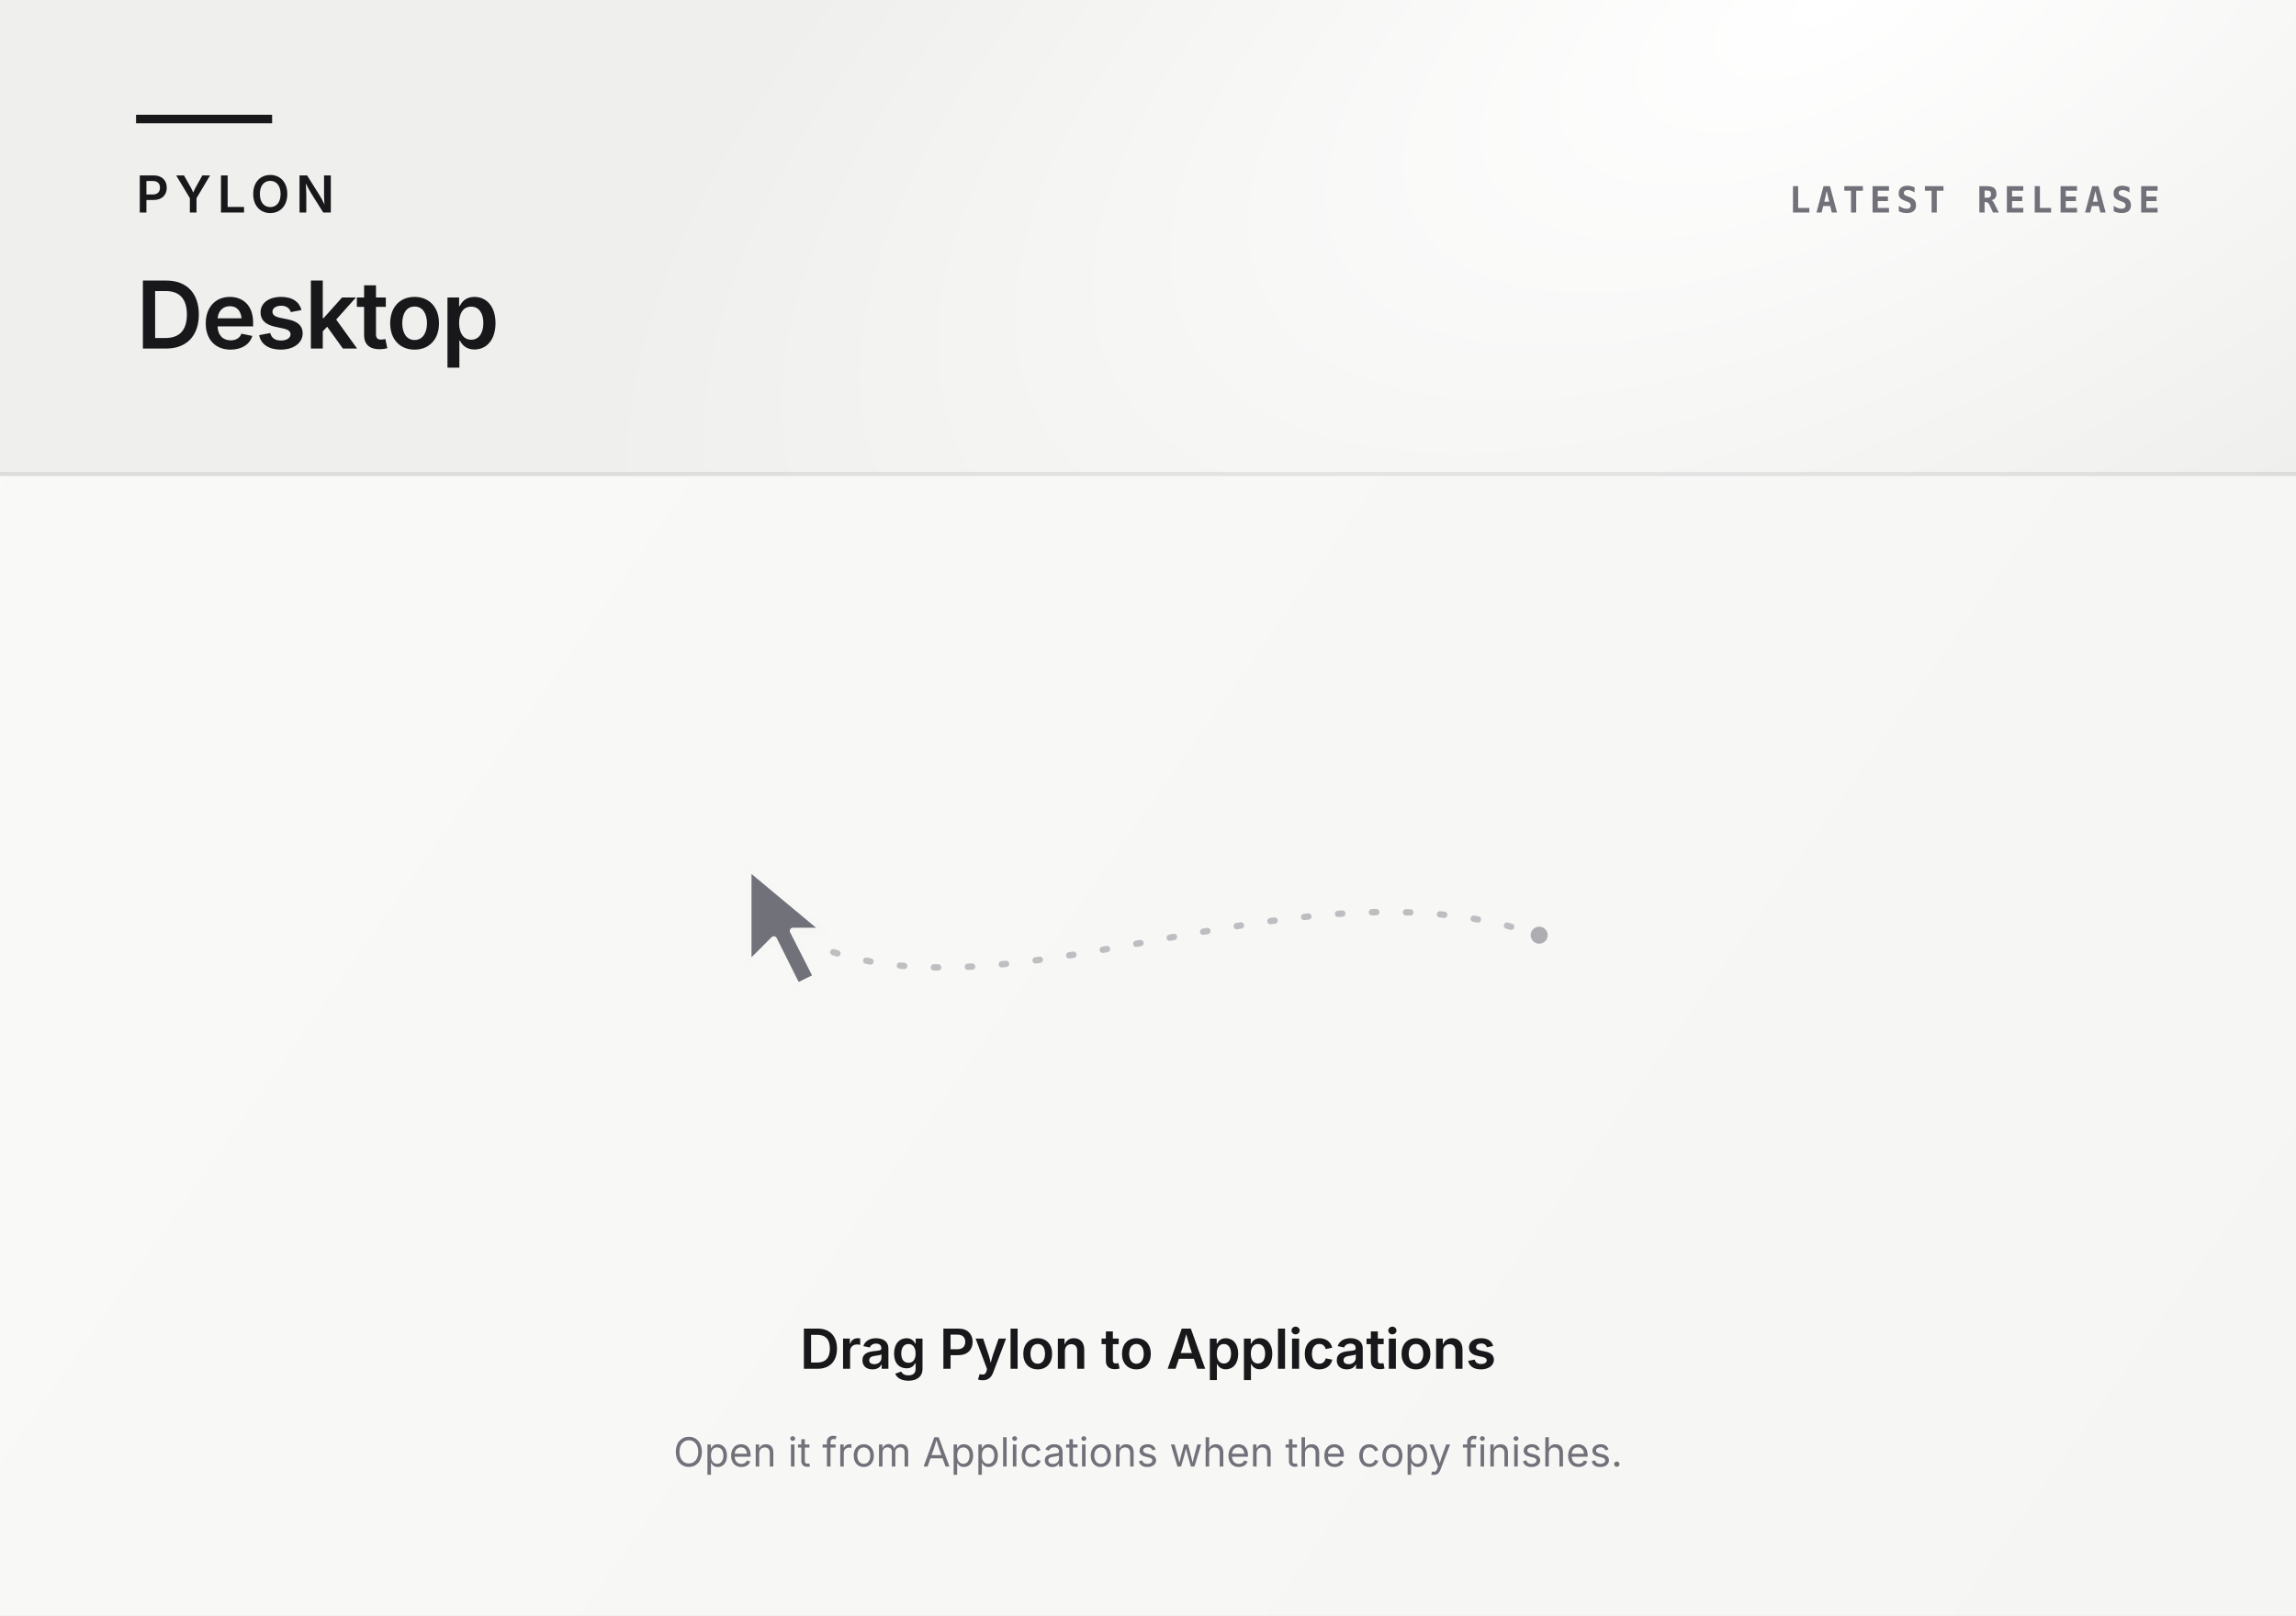
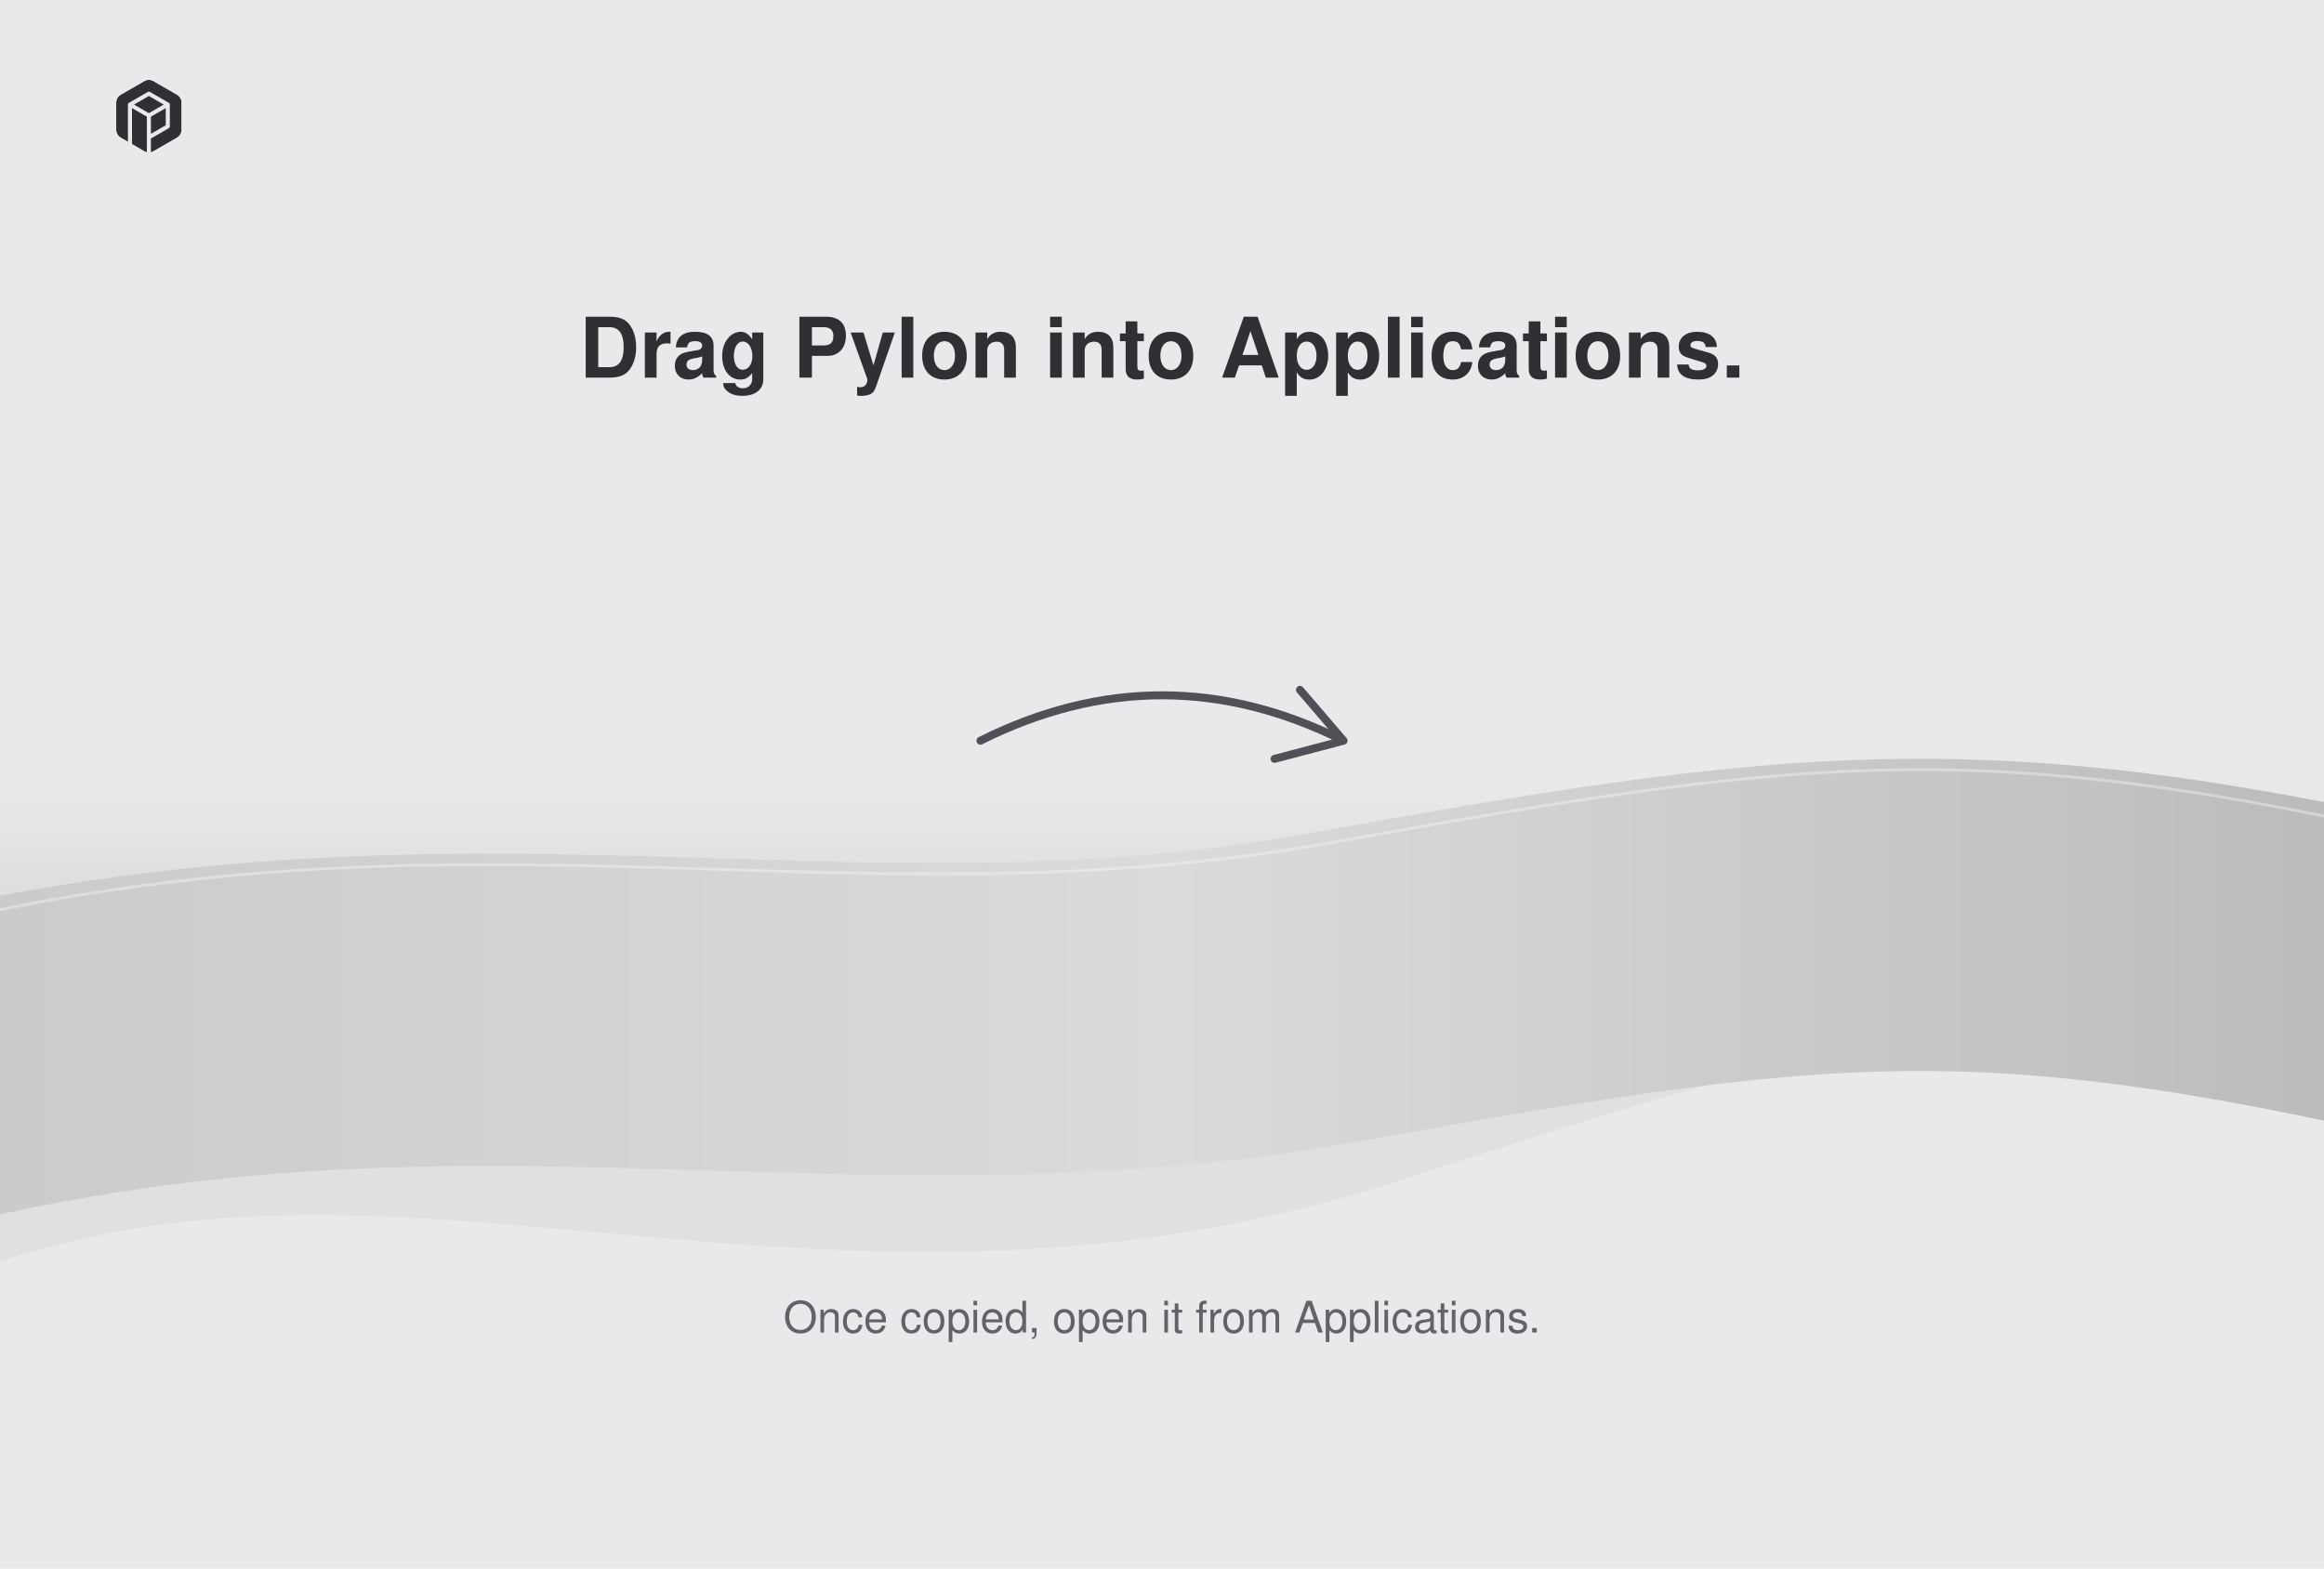
- <svg xmlns="http://www.w3.org/2000/svg" width="1080" height="760" viewBox="0 0 540 380" fill="none">
+ <svg xmlns="http://www.w3.org/2000/svg" width="1280" height="864" viewBox="0 0 640 432">
  <defs>
-     <linearGradient id="latest-surface" x1="0" y1="0" x2="540" y2="380" gradientUnits="userSpaceOnUse">
-       <stop stop-color="#FAFAF9" />
-       <stop offset="1" stop-color="#F5F5F4" />
+     <linearGradient id="veil" x1="0" y1="0" x2="0" y2="1">
+       <stop stop-color="#B7B7B7" stop-opacity="0" />
+       <stop offset=".55" stop-color="#A5A5A5" stop-opacity=".24" />
+       <stop offset="1" stop-color="#D1D1D1" stop-opacity=".4" />
    </linearGradient>
-     <radialGradient id="latest-light" cx="0" cy="0" r="1" gradientUnits="userSpaceOnUse" gradientTransform="translate(430 0) rotate(152) scale(320 150)">
-       <stop stop-color="#FFFFFF" />
-       <stop offset="1" stop-color="#FFFFFF" stop-opacity="0" />
-     </radialGradient>
+     <linearGradient id="silk" x1="0" y1="0" x2="1" y2="0">
+       <stop stop-color="#C8C8C8" />
+       <stop offset=".5" stop-color="#DBDBDB" />
+       <stop offset="1" stop-color="#B5B5B5" />
+     </linearGradient>
  </defs>
-   <rect width="540" height="380" fill="url(#latest-surface)" />
-   <rect width="540" height="112" fill="#EFEFED" />
-   <rect width="540" height="112" fill="url(#latest-light)" />
-   <path d="M0 111.5H540" stroke="#18181B" stroke-opacity="0.08" />
-   <path d="M32 28H64" stroke="#18181B" stroke-width="2" />
-   <g font-family="-apple-system, BlinkMacSystemFont, sans-serif" fill="#18181B">
-     <text x="32" y="50" font-size="12" font-weight="600" letter-spacing="1.4">PYLON</text>
-     <text x="32" y="82" font-size="22" font-weight="600" letter-spacing="-0.45">Desktop</text>
-     <text x="508" y="50" text-anchor="end" font-family="ui-monospace, SFMono-Regular, Menlo, monospace" font-size="8.5" font-weight="600" letter-spacing="1.2" fill="#71717A">LATEST RELEASE</text>
-   </g>
-   <path d="M196 224C242 239 307 201 362 220" stroke="#71717A" stroke-width="1.5" stroke-linecap="round" stroke-dasharray="1 7" opacity="0.42" />
-   <circle cx="362" cy="220" r="2" fill="#71717A" opacity="0.55" />
-   <path d="M176 204V227L182 221L187.5 232L192 229.8L186.5 219H194L176 204Z" fill="#71717A" stroke="#F7F7F5" stroke-width="1.5" stroke-linejoin="round" />
-   <g font-family="-apple-system, BlinkMacSystemFont, sans-serif" text-anchor="middle">
-     <text x="270" y="322" font-size="13" font-weight="600" letter-spacing="-0.1" fill="#18181B">Drag Pylon to Applications</text>
-     <text x="270" y="345" font-size="9.5" fill="#71717A">Open it from Applications when the copy finishes.</text>
-   </g>
+   <rect width="640" height="432" fill="#E9E9EB" />
+   <path d="M-60 293C95 220 214 304 362 256S559 191 707 257" stroke="url(#veil)" stroke-width="146" fill="none" opacity="1" stroke-linecap="round" stroke-linejoin="round" />
+   <path d="M-60 306C113 252 223 298 367 272S553 242 707 280" stroke="url(#silk)" stroke-width="86" fill="none" opacity="1" stroke-linecap="round" stroke-linejoin="round" />
+   <path d="M-60 266C113 212 223 258 367 232S553 202 707 240" stroke="#F5F5F5" stroke-width="0.8" fill="none" opacity="0.42" stroke-linecap="round" stroke-linejoin="round" />
+   <svg x="27" y="18" width="28" height="28" viewBox="0 0 1024 1024">
+     <mask id="pylon-mark-cutout">
+       <path d="M558 158.6 L795.1 295.4 A92 92 0 0 1 841.1 375.1 L841.1 648.9 A92 92 0 0 1 795.1 728.6 L558 865.4 A92 92 0 0 1 466 865.4 L228.9 728.6 A92 92 0 0 1 182.9 648.9 L182.9 375.1 A92 92 0 0 1 228.9 295.4 L466 158.6 A92 92 0 0 1 558 158.6 Z" fill="white" />
+       <path d="M321.5 395 L512 285 L702.5 395 M321.5 395 L512 505 L702.5 395 M702.5 395 L702.5 615 L512 725 M321.5 395 L321.5 892 M512 505 L512 892" fill="none" stroke="black" stroke-width="41" stroke-linecap="round" stroke-linejoin="round" />
+     </mask>
+     <path d="M558 158.6 L795.1 295.4 A92 92 0 0 1 841.1 375.1 L841.1 648.9 A92 92 0 0 1 795.1 728.6 L558 865.4 A92 92 0 0 1 466 865.4 L228.9 728.6 A92 92 0 0 1 182.9 648.9 L182.9 375.1 A92 92 0 0 1 228.9 295.4 L466 158.6 A92 92 0 0 1 558 158.6 Z" fill="#303034" mask="url(#pylon-mark-cutout)" />
+   </svg>
+   <text x="320" y="104" fill="#303034" font-family="Helvetica" font-size="23" font-weight="700" text-anchor="middle">Drag Pylon into Applications.</text>
+   <path d="M270 204Q320 179 370 204M358 190L370 204L351 209" stroke="#505057" stroke-width="2.2" fill="none" opacity="1" stroke-linecap="round" stroke-linejoin="round" />
+   <text x="320" y="367" fill="#626269" font-family="Helvetica" font-size="12" font-weight="400" text-anchor="middle">Once copied, open it from Applications.</text>
</svg>
